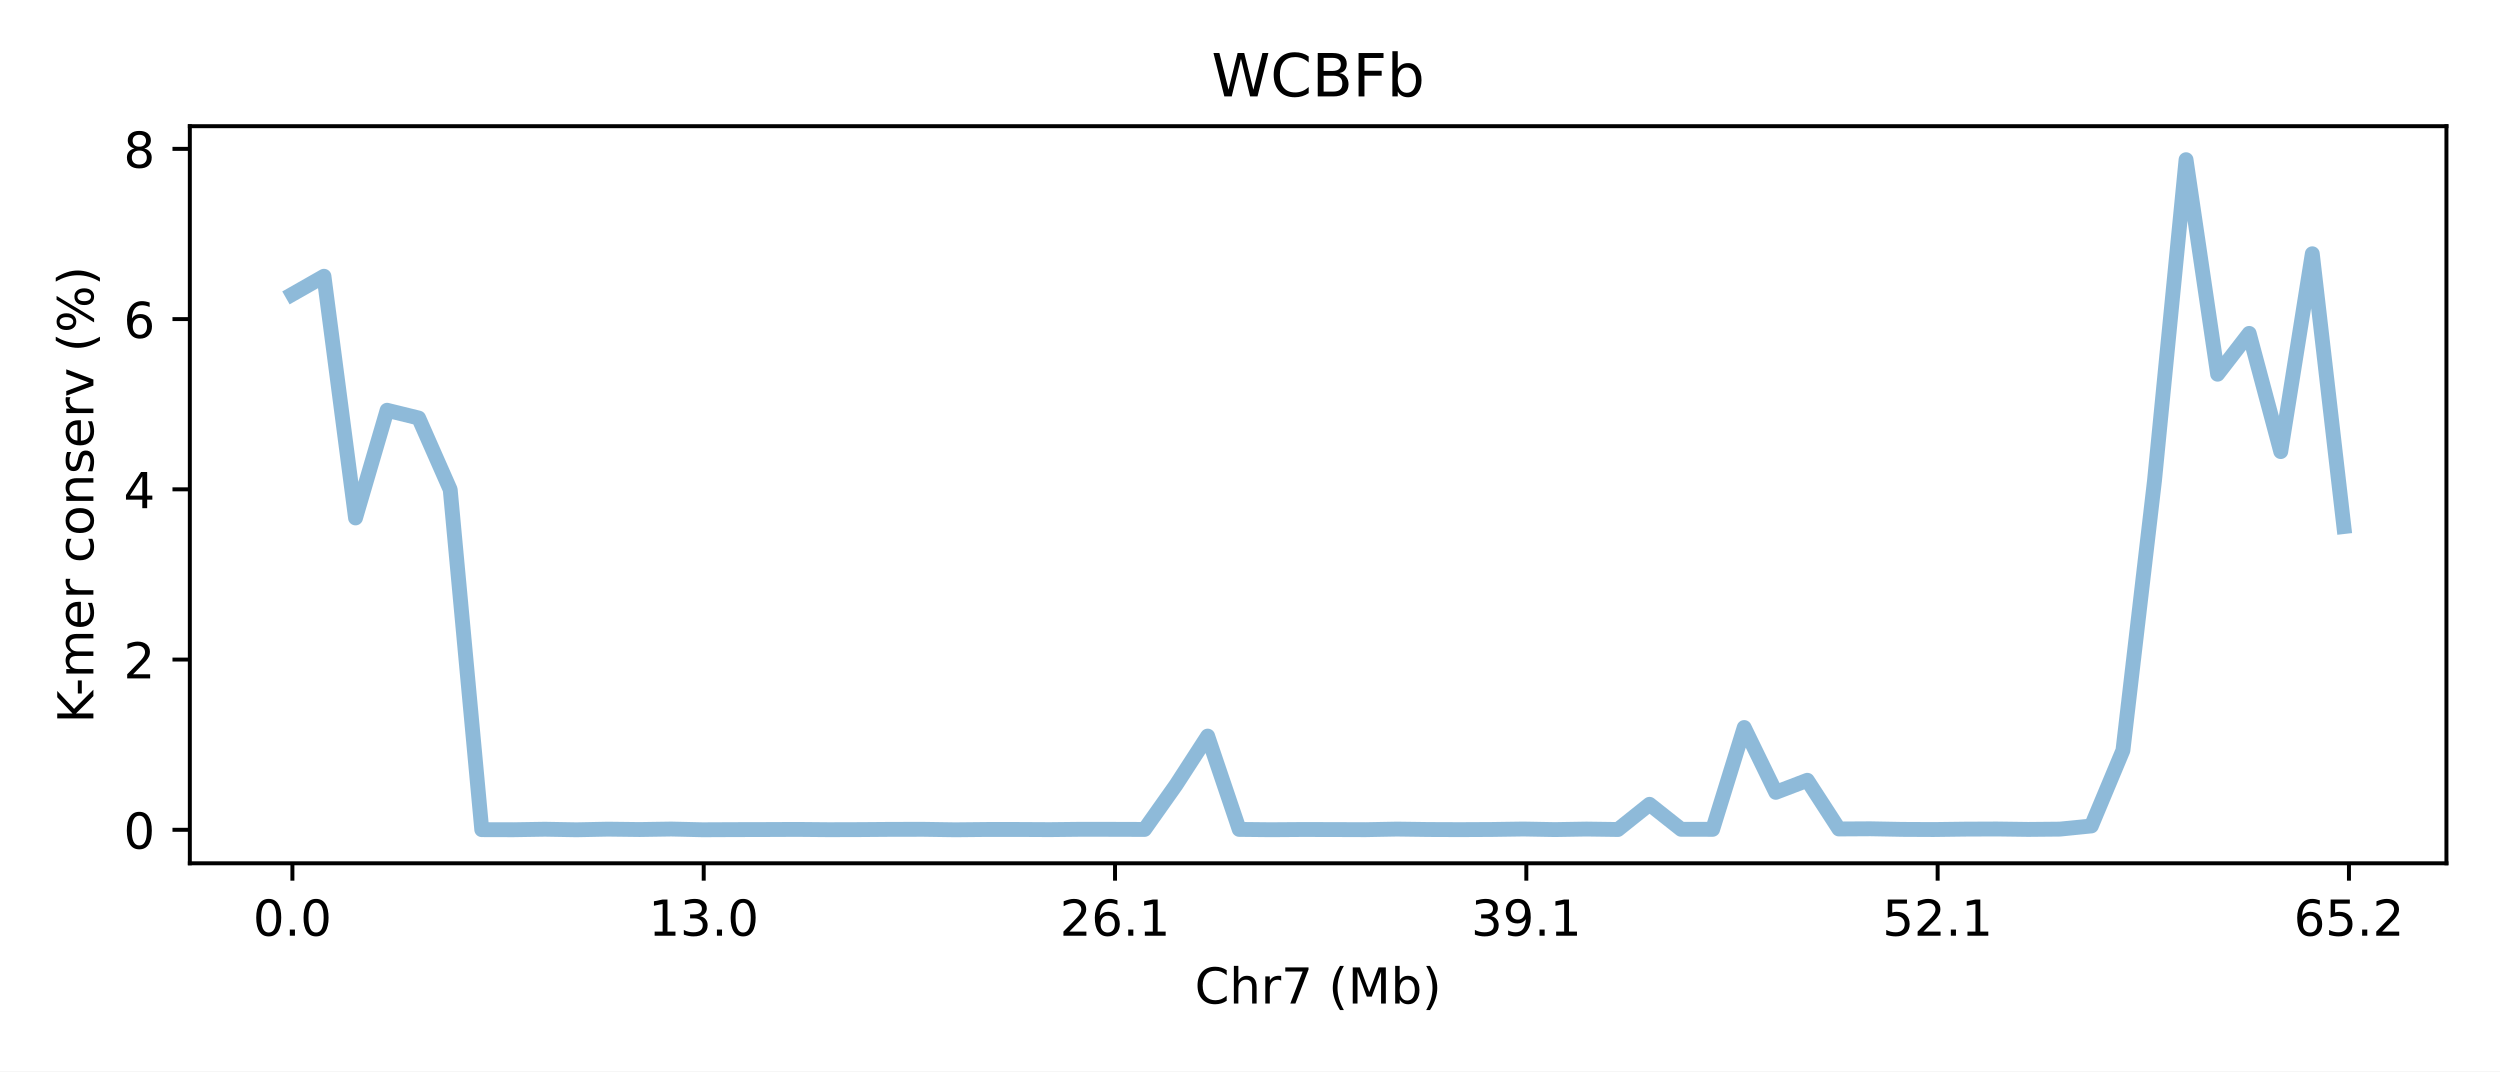
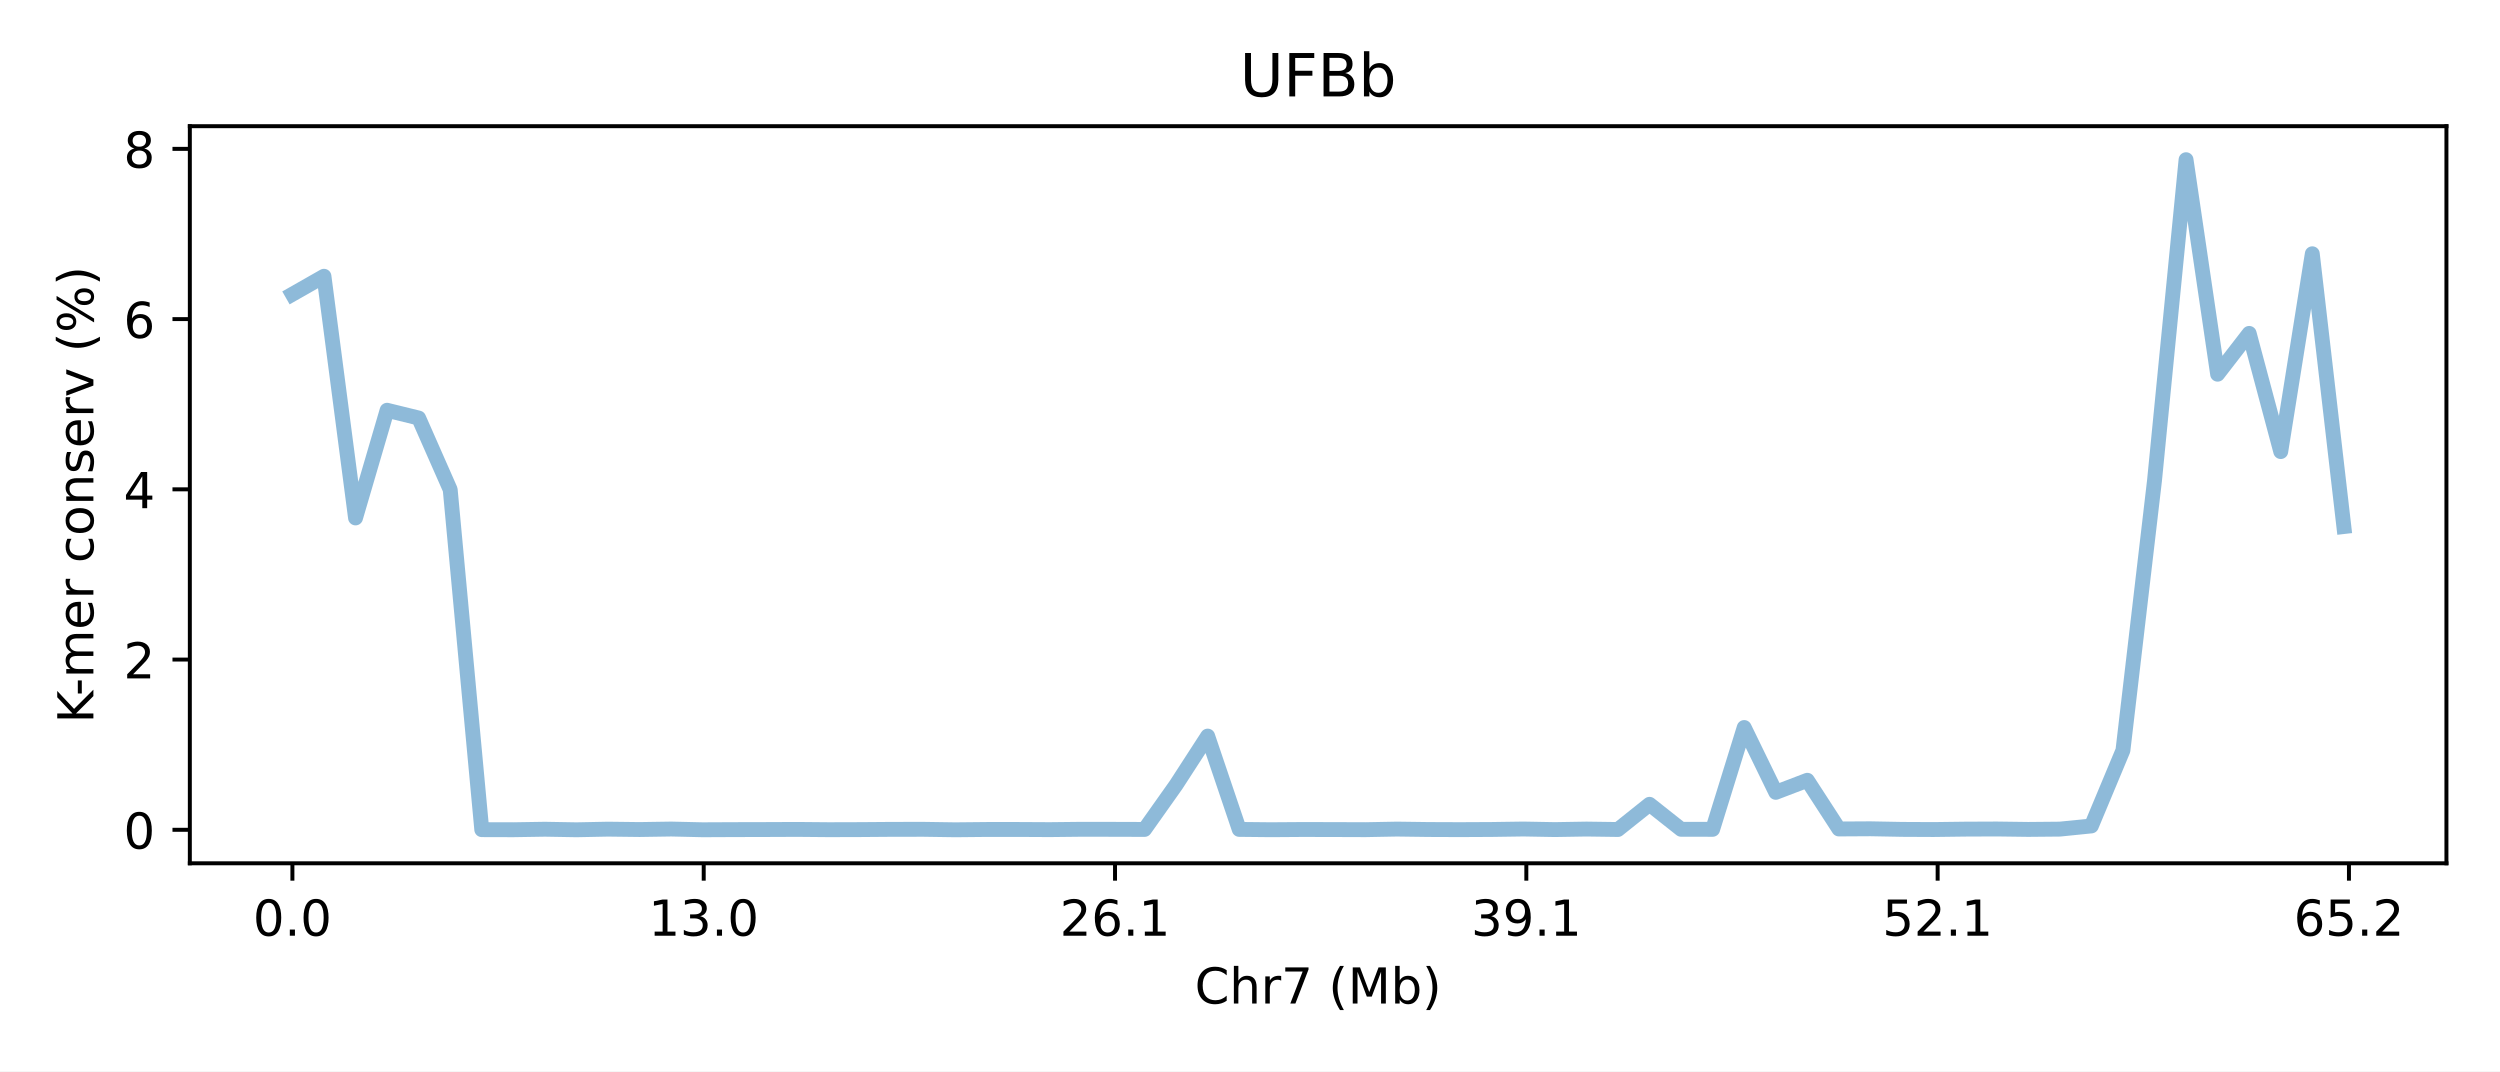
<svg xmlns="http://www.w3.org/2000/svg" xmlns:xlink="http://www.w3.org/1999/xlink" width="504pt" height="216pt" viewBox="0 0 504 216" version="1.1">
  <defs>
    <style type="text/css">*{stroke-linejoin: round; stroke-linecap: butt}</style>
  </defs>
  <g id="figure_1">
    <g id="patch_1">
      <path d="M 0 216  L 504 216  L 504 0  L 0 0  z " style="fill: #ffffff" />
    </g>
    <g id="axes_1">
      <g id="patch_2">
        <path d="M 38.27 174.04  L 493.2 174.04  L 493.2 25.44  L 38.27 25.44  z " style="fill: #ffffff" />
      </g>
      <g id="matplotlib.axis_1">
        <g id="xtick_1">
          <g id="line2d_1">
            <defs>
-               <path id="m296c15e7c0" d="M 0 0  L 0 3.5  " style="stroke: #000000; stroke-width: 0.8" />
-             </defs>
-             <g>
-               <use xlink:href="#m296c15e7c0" x="58.949" y="174.04" style="stroke: #000000; stroke-width: 0.8" />
+               <path id="m87c3330f6f" d="M 0 0  L 0 3.5  " style="stroke: #000000; stroke-width: 0.8" />
+             </defs>
+             <g>
+               <use xlink:href="#m87c3330f6f" x="58.949" y="174.04" style="stroke: #000000; stroke-width: 0.8" />
            </g>
          </g>
          <g id="text_1">
            <g transform="translate(50.99707 188.6384) scale(0.1 -0.1)">
              <defs>
                <path id="DejaVuSans-30" d="M 2034 4250  Q 1547 4250 1301 3770  Q 1056 3291 1056 2328  Q 1056 1369 1301 889  Q 1547 409 2034 409  Q 2525 409 2770 889  Q 3016 1369 3016 2328  Q 3016 3291 2770 3770  Q 2525 4250 2034 4250  z M 2034 4750  Q 2819 4750 3233 4129  Q 3647 3509 3647 2328  Q 3647 1150 3233 529  Q 2819 -91 2034 -91  Q 1250 -91 836 529  Q 422 1150 422 2328  Q 422 3509 836 4129  Q 1250 4750 2034 4750  z " transform="scale(0.015625)" />
                <path id="DejaVuSans-2e" d="M 684 794  L 1344 794  L 1344 0  L 684 0  L 684 794  z " transform="scale(0.015625)" />
              </defs>
              <use xlink:href="#DejaVuSans-30" />
              <use xlink:href="#DejaVuSans-2e" x="63.623" />
              <use xlink:href="#DejaVuSans-30" x="95.41" />
            </g>
          </g>
        </g>
        <g id="xtick_2">
          <g id="line2d_2">
            <g>
-               <use xlink:href="#m296c15e7c0" x="141.868" y="174.04" style="stroke: #000000; stroke-width: 0.8" />
+               <use xlink:href="#m87c3330f6f" x="141.868" y="174.04" style="stroke: #000000; stroke-width: 0.8" />
            </g>
          </g>
          <g id="text_2">
            <g transform="translate(130.7357 188.6384) scale(0.1 -0.1)">
              <defs>
                <path id="DejaVuSans-31" d="M 794 531  L 1825 531  L 1825 4091  L 703 3866  L 703 4441  L 1819 4666  L 2450 4666  L 2450 531  L 3481 531  L 3481 0  L 794 0  L 794 531  z " transform="scale(0.015625)" />
                <path id="DejaVuSans-33" d="M 2597 2516  Q 3050 2419 3304 2112  Q 3559 1806 3559 1356  Q 3559 666 3084 287  Q 2609 -91 1734 -91  Q 1441 -91 1130 -33  Q 819 25 488 141  L 488 750  Q 750 597 1062 519  Q 1375 441 1716 441  Q 2309 441 2620 675  Q 2931 909 2931 1356  Q 2931 1769 2642 2001  Q 2353 2234 1838 2234  L 1294 2234  L 1294 2753  L 1863 2753  Q 2328 2753 2575 2939  Q 2822 3125 2822 3475  Q 2822 3834 2567 4026  Q 2313 4219 1838 4219  Q 1578 4219 1281 4162  Q 984 4106 628 3988  L 628 4550  Q 988 4650 1302 4700  Q 1616 4750 1894 4750  Q 2613 4750 3031 4423  Q 3450 4097 3450 3541  Q 3450 3153 3228 2886  Q 3006 2619 2597 2516  z " transform="scale(0.015625)" />
              </defs>
              <use xlink:href="#DejaVuSans-31" />
              <use xlink:href="#DejaVuSans-33" x="63.623" />
              <use xlink:href="#DejaVuSans-2e" x="127.246" />
              <use xlink:href="#DejaVuSans-30" x="159.033" />
            </g>
          </g>
        </g>
        <g id="xtick_3">
          <g id="line2d_3">
            <g>
-               <use xlink:href="#m296c15e7c0" x="224.788" y="174.04" style="stroke: #000000; stroke-width: 0.8" />
+               <use xlink:href="#m87c3330f6f" x="224.788" y="174.04" style="stroke: #000000; stroke-width: 0.8" />
            </g>
          </g>
          <g id="text_3">
            <g transform="translate(213.6555 188.6384) scale(0.1 -0.1)">
              <defs>
                <path id="DejaVuSans-32" d="M 1228 531  L 3431 531  L 3431 0  L 469 0  L 469 531  Q 828 903 1448 1529  Q 2069 2156 2228 2338  Q 2531 2678 2651 2914  Q 2772 3150 2772 3378  Q 2772 3750 2511 3984  Q 2250 4219 1831 4219  Q 1534 4219 1204 4116  Q 875 4013 500 3803  L 500 4441  Q 881 4594 1212 4672  Q 1544 4750 1819 4750  Q 2544 4750 2975 4387  Q 3406 4025 3406 3419  Q 3406 3131 3298 2873  Q 3191 2616 2906 2266  Q 2828 2175 2409 1742  Q 1991 1309 1228 531  z " transform="scale(0.015625)" />
                <path id="DejaVuSans-36" d="M 2113 2584  Q 1688 2584 1439 2293  Q 1191 2003 1191 1497  Q 1191 994 1439 701  Q 1688 409 2113 409  Q 2538 409 2786 701  Q 3034 994 3034 1497  Q 3034 2003 2786 2293  Q 2538 2584 2113 2584  z M 3366 4563  L 3366 3988  Q 3128 4100 2886 4159  Q 2644 4219 2406 4219  Q 1781 4219 1451 3797  Q 1122 3375 1075 2522  Q 1259 2794 1537 2939  Q 1816 3084 2150 3084  Q 2853 3084 3261 2657  Q 3669 2231 3669 1497  Q 3669 778 3244 343  Q 2819 -91 2113 -91  Q 1303 -91 875 529  Q 447 1150 447 2328  Q 447 3434 972 4092  Q 1497 4750 2381 4750  Q 2619 4750 2861 4703  Q 3103 4656 3366 4563  z " transform="scale(0.015625)" />
              </defs>
              <use xlink:href="#DejaVuSans-32" />
              <use xlink:href="#DejaVuSans-36" x="63.623" />
              <use xlink:href="#DejaVuSans-2e" x="127.246" />
              <use xlink:href="#DejaVuSans-31" x="159.033" />
            </g>
          </g>
        </g>
        <g id="xtick_4">
          <g id="line2d_4">
            <g>
-               <use xlink:href="#m296c15e7c0" x="307.708" y="174.04" style="stroke: #000000; stroke-width: 0.8" />
+               <use xlink:href="#m87c3330f6f" x="307.708" y="174.04" style="stroke: #000000; stroke-width: 0.8" />
            </g>
          </g>
          <g id="text_4">
            <g transform="translate(296.5754 188.6384) scale(0.1 -0.1)">
              <defs>
                <path id="DejaVuSans-39" d="M 703 97  L 703 672  Q 941 559 1184 500  Q 1428 441 1663 441  Q 2288 441 2617 861  Q 2947 1281 2994 2138  Q 2813 1869 2534 1725  Q 2256 1581 1919 1581  Q 1219 1581 811 2004  Q 403 2428 403 3163  Q 403 3881 828 4315  Q 1253 4750 1959 4750  Q 2769 4750 3195 4129  Q 3622 3509 3622 2328  Q 3622 1225 3098 567  Q 2575 -91 1691 -91  Q 1453 -91 1209 -44  Q 966 3 703 97  z M 1959 2075  Q 2384 2075 2632 2365  Q 2881 2656 2881 3163  Q 2881 3666 2632 3958  Q 2384 4250 1959 4250  Q 1534 4250 1286 3958  Q 1038 3666 1038 3163  Q 1038 2656 1286 2365  Q 1534 2075 1959 2075  z " transform="scale(0.015625)" />
              </defs>
              <use xlink:href="#DejaVuSans-33" />
              <use xlink:href="#DejaVuSans-39" x="63.623" />
              <use xlink:href="#DejaVuSans-2e" x="127.246" />
              <use xlink:href="#DejaVuSans-31" x="159.033" />
            </g>
          </g>
        </g>
        <g id="xtick_5">
          <g id="line2d_5">
            <g>
-               <use xlink:href="#m296c15e7c0" x="390.628" y="174.04" style="stroke: #000000; stroke-width: 0.8" />
+               <use xlink:href="#m87c3330f6f" x="390.628" y="174.04" style="stroke: #000000; stroke-width: 0.8" />
            </g>
          </g>
          <g id="text_5">
            <g transform="translate(379.4952 188.6384) scale(0.1 -0.1)">
              <defs>
                <path id="DejaVuSans-35" d="M 691 4666  L 3169 4666  L 3169 4134  L 1269 4134  L 1269 2991  Q 1406 3038 1543 3061  Q 1681 3084 1819 3084  Q 2600 3084 3056 2656  Q 3513 2228 3513 1497  Q 3513 744 3044 326  Q 2575 -91 1722 -91  Q 1428 -91 1123 -41  Q 819 9 494 109  L 494 744  Q 775 591 1075 516  Q 1375 441 1709 441  Q 2250 441 2565 725  Q 2881 1009 2881 1497  Q 2881 1984 2565 2268  Q 2250 2553 1709 2553  Q 1456 2553 1204 2497  Q 953 2441 691 2322  L 691 4666  z " transform="scale(0.015625)" />
              </defs>
              <use xlink:href="#DejaVuSans-35" />
              <use xlink:href="#DejaVuSans-32" x="63.623" />
              <use xlink:href="#DejaVuSans-2e" x="127.246" />
              <use xlink:href="#DejaVuSans-31" x="159.033" />
            </g>
          </g>
        </g>
        <g id="xtick_6">
          <g id="line2d_6">
            <g>
-               <use xlink:href="#m296c15e7c0" x="473.548" y="174.04" style="stroke: #000000; stroke-width: 0.8" />
+               <use xlink:href="#m87c3330f6f" x="473.548" y="174.04" style="stroke: #000000; stroke-width: 0.8" />
            </g>
          </g>
          <g id="text_6">
            <g transform="translate(462.4151 188.6384) scale(0.1 -0.1)">
              <use xlink:href="#DejaVuSans-36" />
              <use xlink:href="#DejaVuSans-35" x="63.623" />
              <use xlink:href="#DejaVuSans-2e" x="127.246" />
              <use xlink:href="#DejaVuSans-32" x="159.033" />
            </g>
          </g>
        </g>
        <g id="text_7">
          <g transform="translate(240.8592 202.3166) scale(0.1 -0.1)">
            <defs>
              <path id="DejaVuSans-43" d="M 4122 4306  L 4122 3641  Q 3803 3938 3442 4084  Q 3081 4231 2675 4231  Q 1875 4231 1450 3742  Q 1025 3253 1025 2328  Q 1025 1406 1450 917  Q 1875 428 2675 428  Q 3081 428 3442 575  Q 3803 722 4122 1019  L 4122 359  Q 3791 134 3420 21  Q 3050 -91 2638 -91  Q 1578 -91 968 557  Q 359 1206 359 2328  Q 359 3453 968 4101  Q 1578 4750 2638 4750  Q 3056 4750 3426 4639  Q 3797 4528 4122 4306  z " transform="scale(0.015625)" />
              <path id="DejaVuSans-68" d="M 3513 2113  L 3513 0  L 2938 0  L 2938 2094  Q 2938 2591 2744 2837  Q 2550 3084 2163 3084  Q 1697 3084 1428 2787  Q 1159 2491 1159 1978  L 1159 0  L 581 0  L 581 4863  L 1159 4863  L 1159 2956  Q 1366 3272 1645 3428  Q 1925 3584 2291 3584  Q 2894 3584 3203 3211  Q 3513 2838 3513 2113  z " transform="scale(0.015625)" />
              <path id="DejaVuSans-72" d="M 2631 2963  Q 2534 3019 2420 3045  Q 2306 3072 2169 3072  Q 1681 3072 1420 2755  Q 1159 2438 1159 1844  L 1159 0  L 581 0  L 581 3500  L 1159 3500  L 1159 2956  Q 1341 3275 1631 3429  Q 1922 3584 2338 3584  Q 2397 3584 2469 3576  Q 2541 3569 2628 3553  L 2631 2963  z " transform="scale(0.015625)" />
              <path id="DejaVuSans-37" d="M 525 4666  L 3525 4666  L 3525 4397  L 1831 0  L 1172 0  L 2766 4134  L 525 4134  L 525 4666  z " transform="scale(0.015625)" />
              <path id="DejaVuSans-20" transform="scale(0.015625)" />
              <path id="DejaVuSans-28" d="M 1984 4856  Q 1566 4138 1362 3434  Q 1159 2731 1159 2009  Q 1159 1288 1364 580  Q 1569 -128 1984 -844  L 1484 -844  Q 1016 -109 783 600  Q 550 1309 550 2009  Q 550 2706 781 3412  Q 1013 4119 1484 4856  L 1984 4856  z " transform="scale(0.015625)" />
              <path id="DejaVuSans-4d" d="M 628 4666  L 1569 4666  L 2759 1491  L 3956 4666  L 4897 4666  L 4897 0  L 4281 0  L 4281 4097  L 3078 897  L 2444 897  L 1241 4097  L 1241 0  L 628 0  L 628 4666  z " transform="scale(0.015625)" />
              <path id="DejaVuSans-62" d="M 3116 1747  Q 3116 2381 2855 2742  Q 2594 3103 2138 3103  Q 1681 3103 1420 2742  Q 1159 2381 1159 1747  Q 1159 1113 1420 752  Q 1681 391 2138 391  Q 2594 391 2855 752  Q 3116 1113 3116 1747  z M 1159 2969  Q 1341 3281 1617 3432  Q 1894 3584 2278 3584  Q 2916 3584 3314 3078  Q 3713 2572 3713 1747  Q 3713 922 3314 415  Q 2916 -91 2278 -91  Q 1894 -91 1617 61  Q 1341 213 1159 525  L 1159 0  L 581 0  L 581 4863  L 1159 4863  L 1159 2969  z " transform="scale(0.015625)" />
              <path id="DejaVuSans-29" d="M 513 4856  L 1013 4856  Q 1481 4119 1714 3412  Q 1947 2706 1947 2009  Q 1947 1309 1714 600  Q 1481 -109 1013 -844  L 513 -844  Q 928 -128 1133 580  Q 1338 1288 1338 2009  Q 1338 2731 1133 3434  Q 928 4138 513 4856  z " transform="scale(0.015625)" />
            </defs>
            <use xlink:href="#DejaVuSans-43" />
            <use xlink:href="#DejaVuSans-68" x="69.824" />
            <use xlink:href="#DejaVuSans-72" x="133.203" />
            <use xlink:href="#DejaVuSans-37" x="174.316" />
            <use xlink:href="#DejaVuSans-20" x="237.939" />
            <use xlink:href="#DejaVuSans-28" x="269.727" />
            <use xlink:href="#DejaVuSans-4d" x="308.74" />
            <use xlink:href="#DejaVuSans-62" x="395.02" />
            <use xlink:href="#DejaVuSans-29" x="458.496" />
          </g>
        </g>
      </g>
      <g id="matplotlib.axis_2">
        <g id="ytick_1">
          <g id="line2d_7">
            <defs>
-               <path id="mba2d00bf41" d="M 0 0  L -3.5 0  " style="stroke: #000000; stroke-width: 0.8" />
-             </defs>
-             <g>
-               <use xlink:href="#mba2d00bf41" x="38.27" y="167.287" style="stroke: #000000; stroke-width: 0.8" />
+               <path id="m6f1ec29471" d="M 0 0  L -3.5 0  " style="stroke: #000000; stroke-width: 0.8" />
+             </defs>
+             <g>
+               <use xlink:href="#m6f1ec29471" x="38.27" y="167.287" style="stroke: #000000; stroke-width: 0.8" />
            </g>
          </g>
          <g id="text_8">
            <g transform="translate(24.9075 171.0862) scale(0.1 -0.1)">
              <use xlink:href="#DejaVuSans-30" />
            </g>
          </g>
        </g>
        <g id="ytick_2">
          <g id="line2d_8">
            <g>
-               <use xlink:href="#mba2d00bf41" x="38.27" y="132.969" style="stroke: #000000; stroke-width: 0.8" />
+               <use xlink:href="#m6f1ec29471" x="38.27" y="132.969" style="stroke: #000000; stroke-width: 0.8" />
            </g>
          </g>
          <g id="text_9">
            <g transform="translate(24.9075 136.7679) scale(0.1 -0.1)">
              <use xlink:href="#DejaVuSans-32" />
            </g>
          </g>
        </g>
        <g id="ytick_3">
          <g id="line2d_9">
            <g>
-               <use xlink:href="#mba2d00bf41" x="38.27" y="98.65" style="stroke: #000000; stroke-width: 0.8" />
+               <use xlink:href="#m6f1ec29471" x="38.27" y="98.65" style="stroke: #000000; stroke-width: 0.8" />
            </g>
          </g>
          <g id="text_10">
            <g transform="translate(24.9075 102.4496) scale(0.1 -0.1)">
              <defs>
                <path id="DejaVuSans-34" d="M 2419 4116  L 825 1625  L 2419 1625  L 2419 4116  z M 2253 4666  L 3047 4666  L 3047 1625  L 3713 1625  L 3713 1100  L 3047 1100  L 3047 0  L 2419 0  L 2419 1100  L 313 1100  L 313 1709  L 2253 4666  z " transform="scale(0.015625)" />
              </defs>
              <use xlink:href="#DejaVuSans-34" />
            </g>
          </g>
        </g>
        <g id="ytick_4">
          <g id="line2d_10">
            <g>
-               <use xlink:href="#mba2d00bf41" x="38.27" y="64.332" style="stroke: #000000; stroke-width: 0.8" />
+               <use xlink:href="#m6f1ec29471" x="38.27" y="64.332" style="stroke: #000000; stroke-width: 0.8" />
            </g>
          </g>
          <g id="text_11">
            <g transform="translate(24.9075 68.13125) scale(0.1 -0.1)">
              <use xlink:href="#DejaVuSans-36" />
            </g>
          </g>
        </g>
        <g id="ytick_5">
          <g id="line2d_11">
            <g>
-               <use xlink:href="#mba2d00bf41" x="38.27" y="30.014" style="stroke: #000000; stroke-width: 0.8" />
+               <use xlink:href="#m6f1ec29471" x="38.27" y="30.014" style="stroke: #000000; stroke-width: 0.8" />
            </g>
          </g>
          <g id="text_12">
            <g transform="translate(24.9075 33.81293) scale(0.1 -0.1)">
              <defs>
                <path id="DejaVuSans-38" d="M 2034 2216  Q 1584 2216 1326 1975  Q 1069 1734 1069 1313  Q 1069 891 1326 650  Q 1584 409 2034 409  Q 2484 409 2743 651  Q 3003 894 3003 1313  Q 3003 1734 2745 1975  Q 2488 2216 2034 2216  z M 1403 2484  Q 997 2584 770 2862  Q 544 3141 544 3541  Q 544 4100 942 4425  Q 1341 4750 2034 4750  Q 2731 4750 3128 4425  Q 3525 4100 3525 3541  Q 3525 3141 3298 2862  Q 3072 2584 2669 2484  Q 3125 2378 3379 2068  Q 3634 1759 3634 1313  Q 3634 634 3220 271  Q 2806 -91 2034 -91  Q 1263 -91 848 271  Q 434 634 434 1313  Q 434 1759 690 2068  Q 947 2378 1403 2484  z M 1172 3481  Q 1172 3119 1398 2916  Q 1625 2713 2034 2713  Q 2441 2713 2670 2916  Q 2900 3119 2900 3481  Q 2900 3844 2670 4047  Q 2441 4250 2034 4250  Q 1625 4250 1398 4047  Q 1172 3844 1172 3481  z " transform="scale(0.015625)" />
              </defs>
              <use xlink:href="#DejaVuSans-38" />
            </g>
          </g>
        </g>
        <g id="text_13">
          <g transform="translate(18.82781 145.8041) rotate(-90) scale(0.1 -0.1)">
            <defs>
              <path id="DejaVuSans-4b" d="M 628 4666  L 1259 4666  L 1259 2694  L 3353 4666  L 4166 4666  L 1850 2491  L 4331 0  L 3500 0  L 1259 2247  L 1259 0  L 628 0  L 628 4666  z " transform="scale(0.015625)" />
              <path id="DejaVuSans-2d" d="M 313 2009  L 1997 2009  L 1997 1497  L 313 1497  L 313 2009  z " transform="scale(0.015625)" />
              <path id="DejaVuSans-6d" d="M 3328 2828  Q 3544 3216 3844 3400  Q 4144 3584 4550 3584  Q 5097 3584 5394 3201  Q 5691 2819 5691 2113  L 5691 0  L 5113 0  L 5113 2094  Q 5113 2597 4934 2840  Q 4756 3084 4391 3084  Q 3944 3084 3684 2787  Q 3425 2491 3425 1978  L 3425 0  L 2847 0  L 2847 2094  Q 2847 2600 2669 2842  Q 2491 3084 2119 3084  Q 1678 3084 1418 2786  Q 1159 2488 1159 1978  L 1159 0  L 581 0  L 581 3500  L 1159 3500  L 1159 2956  Q 1356 3278 1631 3431  Q 1906 3584 2284 3584  Q 2666 3584 2933 3390  Q 3200 3197 3328 2828  z " transform="scale(0.015625)" />
              <path id="DejaVuSans-65" d="M 3597 1894  L 3597 1613  L 953 1613  Q 991 1019 1311 708  Q 1631 397 2203 397  Q 2534 397 2845 478  Q 3156 559 3463 722  L 3463 178  Q 3153 47 2828 -22  Q 2503 -91 2169 -91  Q 1331 -91 842 396  Q 353 884 353 1716  Q 353 2575 817 3079  Q 1281 3584 2069 3584  Q 2775 3584 3186 3129  Q 3597 2675 3597 1894  z M 3022 2063  Q 3016 2534 2758 2815  Q 2500 3097 2075 3097  Q 1594 3097 1305 2825  Q 1016 2553 972 2059  L 3022 2063  z " transform="scale(0.015625)" />
              <path id="DejaVuSans-63" d="M 3122 3366  L 3122 2828  Q 2878 2963 2633 3030  Q 2388 3097 2138 3097  Q 1578 3097 1268 2742  Q 959 2388 959 1747  Q 959 1106 1268 751  Q 1578 397 2138 397  Q 2388 397 2633 464  Q 2878 531 3122 666  L 3122 134  Q 2881 22 2623 -34  Q 2366 -91 2075 -91  Q 1284 -91 818 406  Q 353 903 353 1747  Q 353 2603 823 3093  Q 1294 3584 2113 3584  Q 2378 3584 2631 3529  Q 2884 3475 3122 3366  z " transform="scale(0.015625)" />
              <path id="DejaVuSans-6f" d="M 1959 3097  Q 1497 3097 1228 2736  Q 959 2375 959 1747  Q 959 1119 1226 758  Q 1494 397 1959 397  Q 2419 397 2687 759  Q 2956 1122 2956 1747  Q 2956 2369 2687 2733  Q 2419 3097 1959 3097  z M 1959 3584  Q 2709 3584 3137 3096  Q 3566 2609 3566 1747  Q 3566 888 3137 398  Q 2709 -91 1959 -91  Q 1206 -91 779 398  Q 353 888 353 1747  Q 353 2609 779 3096  Q 1206 3584 1959 3584  z " transform="scale(0.015625)" />
              <path id="DejaVuSans-6e" d="M 3513 2113  L 3513 0  L 2938 0  L 2938 2094  Q 2938 2591 2744 2837  Q 2550 3084 2163 3084  Q 1697 3084 1428 2787  Q 1159 2491 1159 1978  L 1159 0  L 581 0  L 581 3500  L 1159 3500  L 1159 2956  Q 1366 3272 1645 3428  Q 1925 3584 2291 3584  Q 2894 3584 3203 3211  Q 3513 2838 3513 2113  z " transform="scale(0.015625)" />
              <path id="DejaVuSans-73" d="M 2834 3397  L 2834 2853  Q 2591 2978 2328 3040  Q 2066 3103 1784 3103  Q 1356 3103 1142 2972  Q 928 2841 928 2578  Q 928 2378 1081 2264  Q 1234 2150 1697 2047  L 1894 2003  Q 2506 1872 2764 1633  Q 3022 1394 3022 966  Q 3022 478 2636 193  Q 2250 -91 1575 -91  Q 1294 -91 989 -36  Q 684 19 347 128  L 347 722  Q 666 556 975 473  Q 1284 391 1588 391  Q 1994 391 2212 530  Q 2431 669 2431 922  Q 2431 1156 2273 1281  Q 2116 1406 1581 1522  L 1381 1569  Q 847 1681 609 1914  Q 372 2147 372 2553  Q 372 3047 722 3315  Q 1072 3584 1716 3584  Q 2034 3584 2315 3537  Q 2597 3491 2834 3397  z " transform="scale(0.015625)" />
              <path id="DejaVuSans-76" d="M 191 3500  L 800 3500  L 1894 563  L 2988 3500  L 3597 3500  L 2284 0  L 1503 0  L 191 3500  z " transform="scale(0.015625)" />
              <path id="DejaVuSans-25" d="M 4653 2053  Q 4381 2053 4226 1822  Q 4072 1591 4072 1178  Q 4072 772 4226 539  Q 4381 306 4653 306  Q 4919 306 5073 539  Q 5228 772 5228 1178  Q 5228 1588 5073 1820  Q 4919 2053 4653 2053  z M 4653 2450  Q 5147 2450 5437 2106  Q 5728 1763 5728 1178  Q 5728 594 5436 251  Q 5144 -91 4653 -91  Q 4153 -91 3862 251  Q 3572 594 3572 1178  Q 3572 1766 3864 2108  Q 4156 2450 4653 2450  z M 1428 4353  Q 1159 4353 1004 4120  Q 850 3888 850 3481  Q 850 3069 1003 2837  Q 1156 2606 1428 2606  Q 1700 2606 1854 2837  Q 2009 3069 2009 3481  Q 2009 3884 1853 4118  Q 1697 4353 1428 4353  z M 4250 4750  L 4750 4750  L 1831 -91  L 1331 -91  L 4250 4750  z M 1428 4750  Q 1922 4750 2215 4408  Q 2509 4066 2509 3481  Q 2509 2891 2217 2550  Q 1925 2209 1428 2209  Q 931 2209 642 2551  Q 353 2894 353 3481  Q 353 4063 643 4406  Q 934 4750 1428 4750  z " transform="scale(0.015625)" />
            </defs>
            <use xlink:href="#DejaVuSans-4b" />
            <use xlink:href="#DejaVuSans-2d" x="55.076" />
            <use xlink:href="#DejaVuSans-6d" x="91.16" />
            <use xlink:href="#DejaVuSans-65" x="188.572" />
            <use xlink:href="#DejaVuSans-72" x="250.096" />
            <use xlink:href="#DejaVuSans-20" x="291.209" />
            <use xlink:href="#DejaVuSans-63" x="322.996" />
            <use xlink:href="#DejaVuSans-6f" x="377.977" />
            <use xlink:href="#DejaVuSans-6e" x="439.158" />
            <use xlink:href="#DejaVuSans-73" x="502.537" />
            <use xlink:href="#DejaVuSans-65" x="554.637" />
            <use xlink:href="#DejaVuSans-72" x="616.16" />
            <use xlink:href="#DejaVuSans-76" x="657.273" />
            <use xlink:href="#DejaVuSans-20" x="716.453" />
            <use xlink:href="#DejaVuSans-28" x="748.24" />
            <use xlink:href="#DejaVuSans-25" x="787.254" />
            <use xlink:href="#DejaVuSans-29" x="882.273" />
          </g>
        </g>
      </g>
      <g id="line2d_12">
-         <path d="M 58.949 59.316  L 65.311 55.695  L 71.674 104.416  L 78.037 82.708  L 84.399 84.273  L 90.762 98.707  L 97.125 167.258  L 103.487 167.276  L 109.85 167.173  L 116.213 167.284  L 122.575 167.156  L 128.938 167.234  L 135.301 167.134  L 141.663 167.281  L 148.026 167.251  L 154.388 167.236  L 160.751 167.209  L 167.114 167.266  L 173.476 167.247  L 179.839 167.198  L 186.202 167.19  L 192.564 167.285  L 198.927 167.222  L 205.29 167.221  L 211.652 167.254  L 218.015 167.184  L 224.378 167.193  L 230.74 167.214  L 237.103 158.227  L 243.466 148.396  L 249.828 167.207  L 256.191 167.272  L 262.554 167.227  L 268.916 167.24  L 275.279 167.263  L 281.642 167.144  L 288.004 167.23  L 294.367 167.255  L 300.73 167.223  L 307.092 167.129  L 313.455 167.245  L 319.818 167.138  L 326.18 167.228  L 332.543 162.149  L 338.906 167.185  L 345.268 167.193  L 351.631 146.668  L 357.994 159.736  L 364.356 157.304  L 370.719 167.12  L 377.082 167.082  L 383.444 167.204  L 389.807 167.235  L 396.169 167.152  L 402.532 167.125  L 408.895 167.211  L 415.257 167.151  L 421.62 166.509  L 427.983 151.285  L 434.345 96.917  L 440.708 32.195  L 447.071 75.439  L 453.433 67.212  L 459.796 91.039  L 466.159 51.161  L 472.521 106.153  " clip-path="url(#p798f070014)" style="fill: none; stroke: #1f77b4; stroke-opacity: 0.5; stroke-width: 3; stroke-linecap: square" />
+         <path d="M 58.949 59.316  L 65.311 55.695  L 71.674 104.416  L 78.037 82.708  L 84.399 84.273  L 90.762 98.707  L 97.125 167.258  L 103.487 167.276  L 109.85 167.173  L 116.213 167.284  L 122.575 167.156  L 128.938 167.234  L 135.301 167.134  L 141.663 167.281  L 148.026 167.251  L 154.388 167.236  L 160.751 167.209  L 167.114 167.266  L 173.476 167.247  L 179.839 167.198  L 186.202 167.19  L 192.564 167.285  L 198.927 167.222  L 205.29 167.221  L 211.652 167.254  L 218.015 167.184  L 224.378 167.193  L 230.74 167.214  L 237.103 158.227  L 243.466 148.396  L 249.828 167.207  L 256.191 167.272  L 262.554 167.227  L 268.916 167.24  L 275.279 167.263  L 281.642 167.144  L 288.004 167.23  L 294.367 167.255  L 300.73 167.223  L 307.092 167.129  L 313.455 167.245  L 319.818 167.138  L 326.18 167.228  L 332.543 162.149  L 338.906 167.185  L 345.268 167.193  L 351.631 146.668  L 357.994 159.736  L 364.356 157.304  L 370.719 167.12  L 377.082 167.082  L 383.444 167.204  L 389.807 167.235  L 396.169 167.152  L 402.532 167.125  L 408.895 167.211  L 415.257 167.151  L 421.62 166.509  L 427.983 151.285  L 434.345 96.917  L 440.708 32.195  L 447.071 75.439  L 453.433 67.212  L 459.796 91.039  L 466.159 51.161  L 472.521 106.153  " clip-path="url(#p9dd6e472f9)" style="fill: none; stroke: #1f77b4; stroke-opacity: 0.5; stroke-width: 3; stroke-linecap: square" />
      </g>
      <g id="patch_3">
        <path d="M 38.27 174.04  L 38.27 25.44  " style="fill: none; stroke: #000000; stroke-width: 0.8; stroke-linejoin: miter; stroke-linecap: square" />
      </g>
      <g id="patch_4">
        <path d="M 493.2 174.04  L 493.2 25.44  " style="fill: none; stroke: #000000; stroke-width: 0.8; stroke-linejoin: miter; stroke-linecap: square" />
      </g>
      <g id="patch_5">
        <path d="M 38.27 174.04  L 493.2 174.04  " style="fill: none; stroke: #000000; stroke-width: 0.8; stroke-linejoin: miter; stroke-linecap: square" />
      </g>
      <g id="patch_6">
        <path d="M 38.27 25.44  L 493.2 25.44  " style="fill: none; stroke: #000000; stroke-width: 0.8; stroke-linejoin: miter; stroke-linecap: square" />
      </g>
      <g id="text_14">
-         <g transform="translate(244.2363 19.44) scale(0.12 -0.12)">
+         <g transform="translate(249.9672 19.44) scale(0.12 -0.12)">
          <defs>
-             <path id="DejaVuSans-57" d="M 213 4666  L 850 4666  L 1831 722  L 2809 4666  L 3519 4666  L 4500 722  L 5478 4666  L 6119 4666  L 4947 0  L 4153 0  L 3169 4050  L 2175 0  L 1381 0  L 213 4666  z " transform="scale(0.015625)" />
+             <path id="DejaVuSans-55" d="M 556 4666  L 1191 4666  L 1191 1831  Q 1191 1081 1462 751  Q 1734 422 2344 422  Q 2950 422 3222 751  Q 3494 1081 3494 1831  L 3494 4666  L 4128 4666  L 4128 1753  Q 4128 841 3676 375  Q 3225 -91 2344 -91  Q 1459 -91 1007 375  Q 556 841 556 1753  L 556 4666  z " transform="scale(0.015625)" />
+             <path id="DejaVuSans-46" d="M 628 4666  L 3309 4666  L 3309 4134  L 1259 4134  L 1259 2759  L 3109 2759  L 3109 2228  L 1259 2228  L 1259 0  L 628 0  L 628 4666  z " transform="scale(0.015625)" />
            <path id="DejaVuSans-42" d="M 1259 2228  L 1259 519  L 2272 519  Q 2781 519 3026 730  Q 3272 941 3272 1375  Q 3272 1813 3026 2020  Q 2781 2228 2272 2228  L 1259 2228  z M 1259 4147  L 1259 2741  L 2194 2741  Q 2656 2741 2882 2914  Q 3109 3088 3109 3444  Q 3109 3797 2882 3972  Q 2656 4147 2194 4147  L 1259 4147  z M 628 4666  L 2241 4666  Q 2963 4666 3353 4366  Q 3744 4066 3744 3513  Q 3744 3084 3544 2831  Q 3344 2578 2956 2516  Q 3422 2416 3680 2098  Q 3938 1781 3938 1306  Q 3938 681 3513 340  Q 3088 0 2303 0  L 628 0  L 628 4666  z " transform="scale(0.015625)" />
-             <path id="DejaVuSans-46" d="M 628 4666  L 3309 4666  L 3309 4134  L 1259 4134  L 1259 2759  L 3109 2759  L 3109 2228  L 1259 2228  L 1259 0  L 628 0  L 628 4666  z " transform="scale(0.015625)" />
          </defs>
-           <use xlink:href="#DejaVuSans-57" />
-           <use xlink:href="#DejaVuSans-43" x="98.877" />
-           <use xlink:href="#DejaVuSans-42" x="168.701" />
-           <use xlink:href="#DejaVuSans-46" x="237.305" />
-           <use xlink:href="#DejaVuSans-62" x="294.824" />
+           <use xlink:href="#DejaVuSans-55" />
+           <use xlink:href="#DejaVuSans-46" x="73.193" />
+           <use xlink:href="#DejaVuSans-42" x="130.713" />
+           <use xlink:href="#DejaVuSans-62" x="199.316" />
        </g>
      </g>
    </g>
  </g>
  <defs>
-     <clipPath id="p798f070014">
+     <clipPath id="p9dd6e472f9">
      <rect x="38.27" y="25.44" width="454.93" height="148.6" />
    </clipPath>
  </defs>
</svg>
